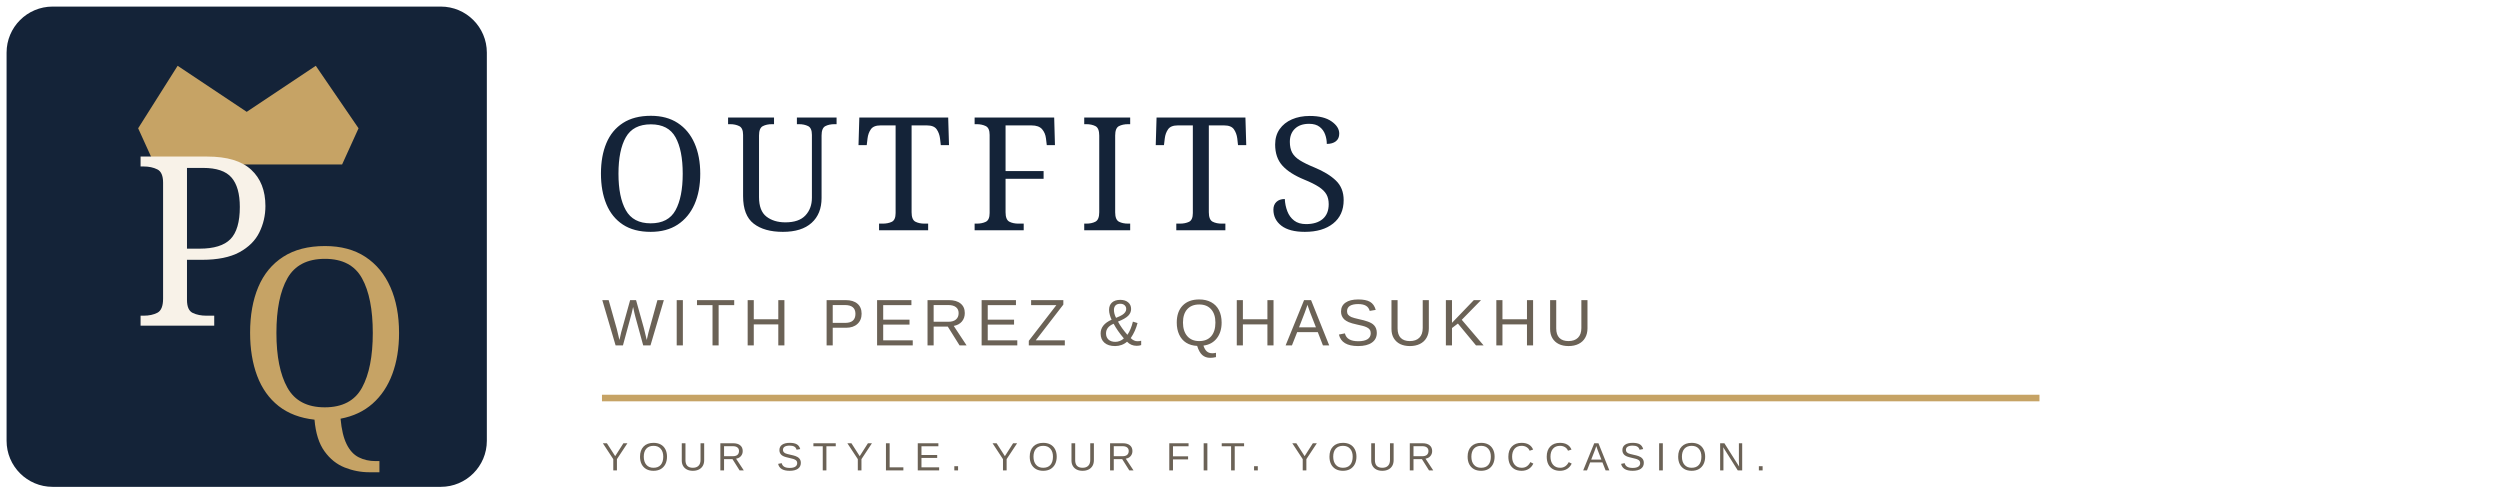
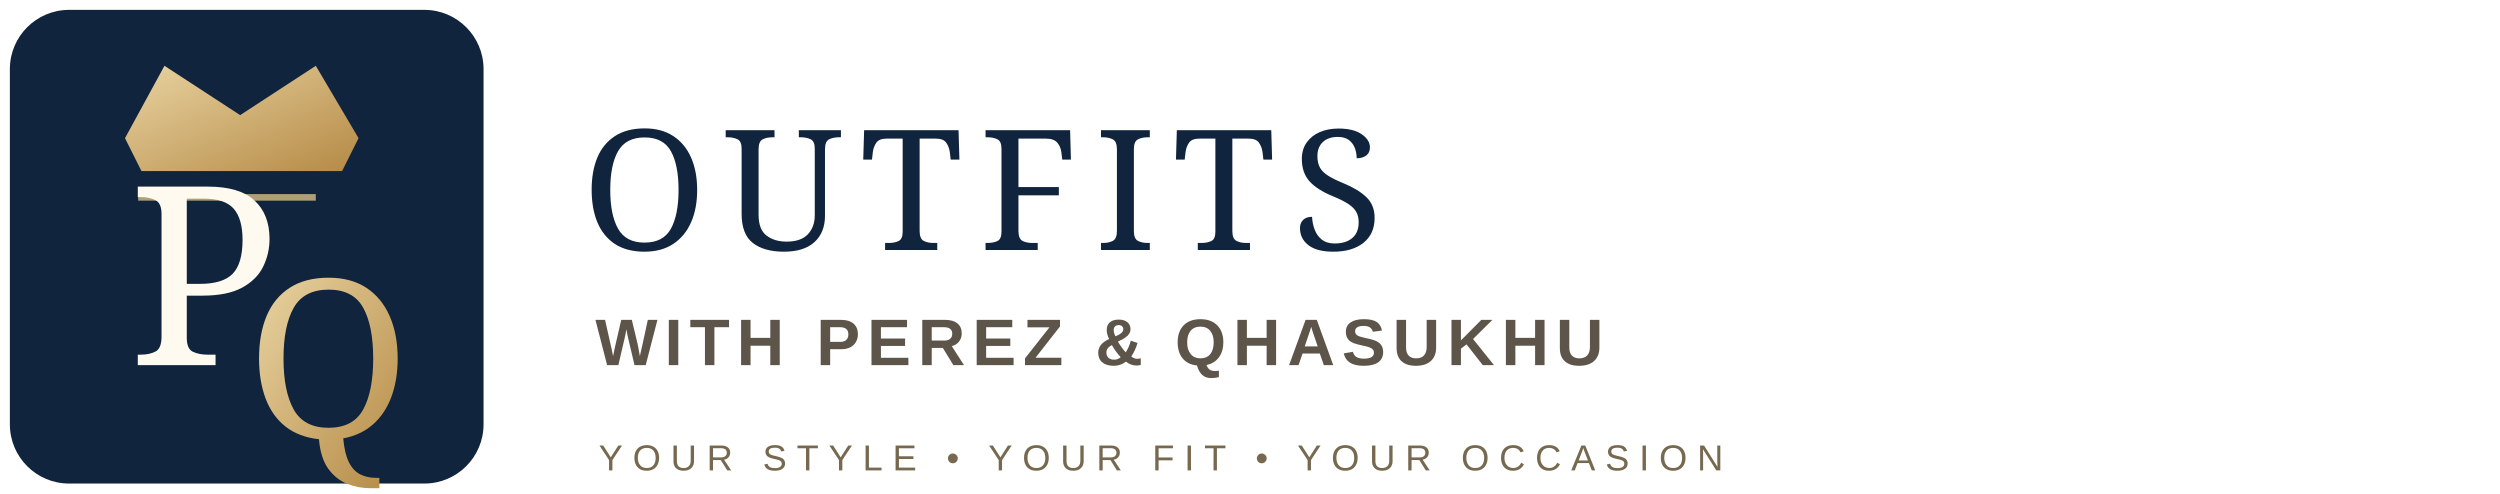
<svg xmlns="http://www.w3.org/2000/svg" viewBox="0 0 760 150" role="img" aria-labelledby="title desc">
-   <rect x="2" y="2" width="146" height="146" rx="14" fill="#142338" />
-   <path d="M42 39 L54 20 L75 34 L96 20 L109 39 L104 50 L47 50 Z" fill="#C6A365" />
-   <text x="40" y="99" font-family="Georgia,serif" font-size="72" fill="#F8F2E8">P</text>
-   <text x="72" y="127" font-family="Georgia,serif" font-size="72" fill="#C6A365">Q</text>
-   <text x="180" y="70" font-family="Georgia,serif" font-size="48" letter-spacing="5" fill="#142338">OUTFITS</text>
-   <text x="183" y="105" font-family="Arial,sans-serif" font-size="20" letter-spacing="2" fill="#6B6256">WITH PEREZ &amp; QHASUKHU</text>
-   <path d="M183 121 H620" stroke="#C6A365" stroke-width="2" />
-   <text x="183" y="143" font-family="Arial,sans-serif" font-size="12" letter-spacing="3" fill="#6B6256">YOUR STYLE. YOUR FIT. YOUR OCCASION.</text>
+   <defs>
+     <linearGradient id="gold" x1="0" y1="0" x2="1" y2="1">
+       <stop offset="0" stop-color="#e8d3a1" />
+       <stop offset="1" stop-color="#b58a45" />
+     </linearGradient>
+   </defs>
+   <rect x="3" y="3" width="144" height="144" rx="18" fill="#10243d" />
+   <path d="M38 42 50 20 73 35 96 20 109 42 104 52 43 52Z" fill="url(#gold)" />
+   <path d="M42 60h54" stroke="#d8bd83" stroke-width="2" opacity=".8" />
+   <text x="39" y="111" font-family="Georgia,serif" font-size="76" fill="#fffaf0">P</text>
+   <text x="75" y="133" font-family="Georgia,serif" font-size="67" fill="url(#gold)">Q</text>
+   <text x="177" y="76" font-family="Georgia,serif" font-size="51" letter-spacing="5" fill="#10243d">OUTFITS</text>
+   <text x="181" y="111" font-family="Arial,sans-serif" font-size="20" font-weight="600" letter-spacing="2.1" fill="#5d5549">WITH PEREZ &amp; QHASUKHU</text>
+   <path d="M181 124H705" stroke="url(#gold)" stroke-width="2" />
+   <text x="182" y="143" font-family="Arial,sans-serif" font-size="11" letter-spacing="3" fill="#76694f">YOUR STYLE • YOUR FIT • YOUR OCCASION</text>
</svg>
